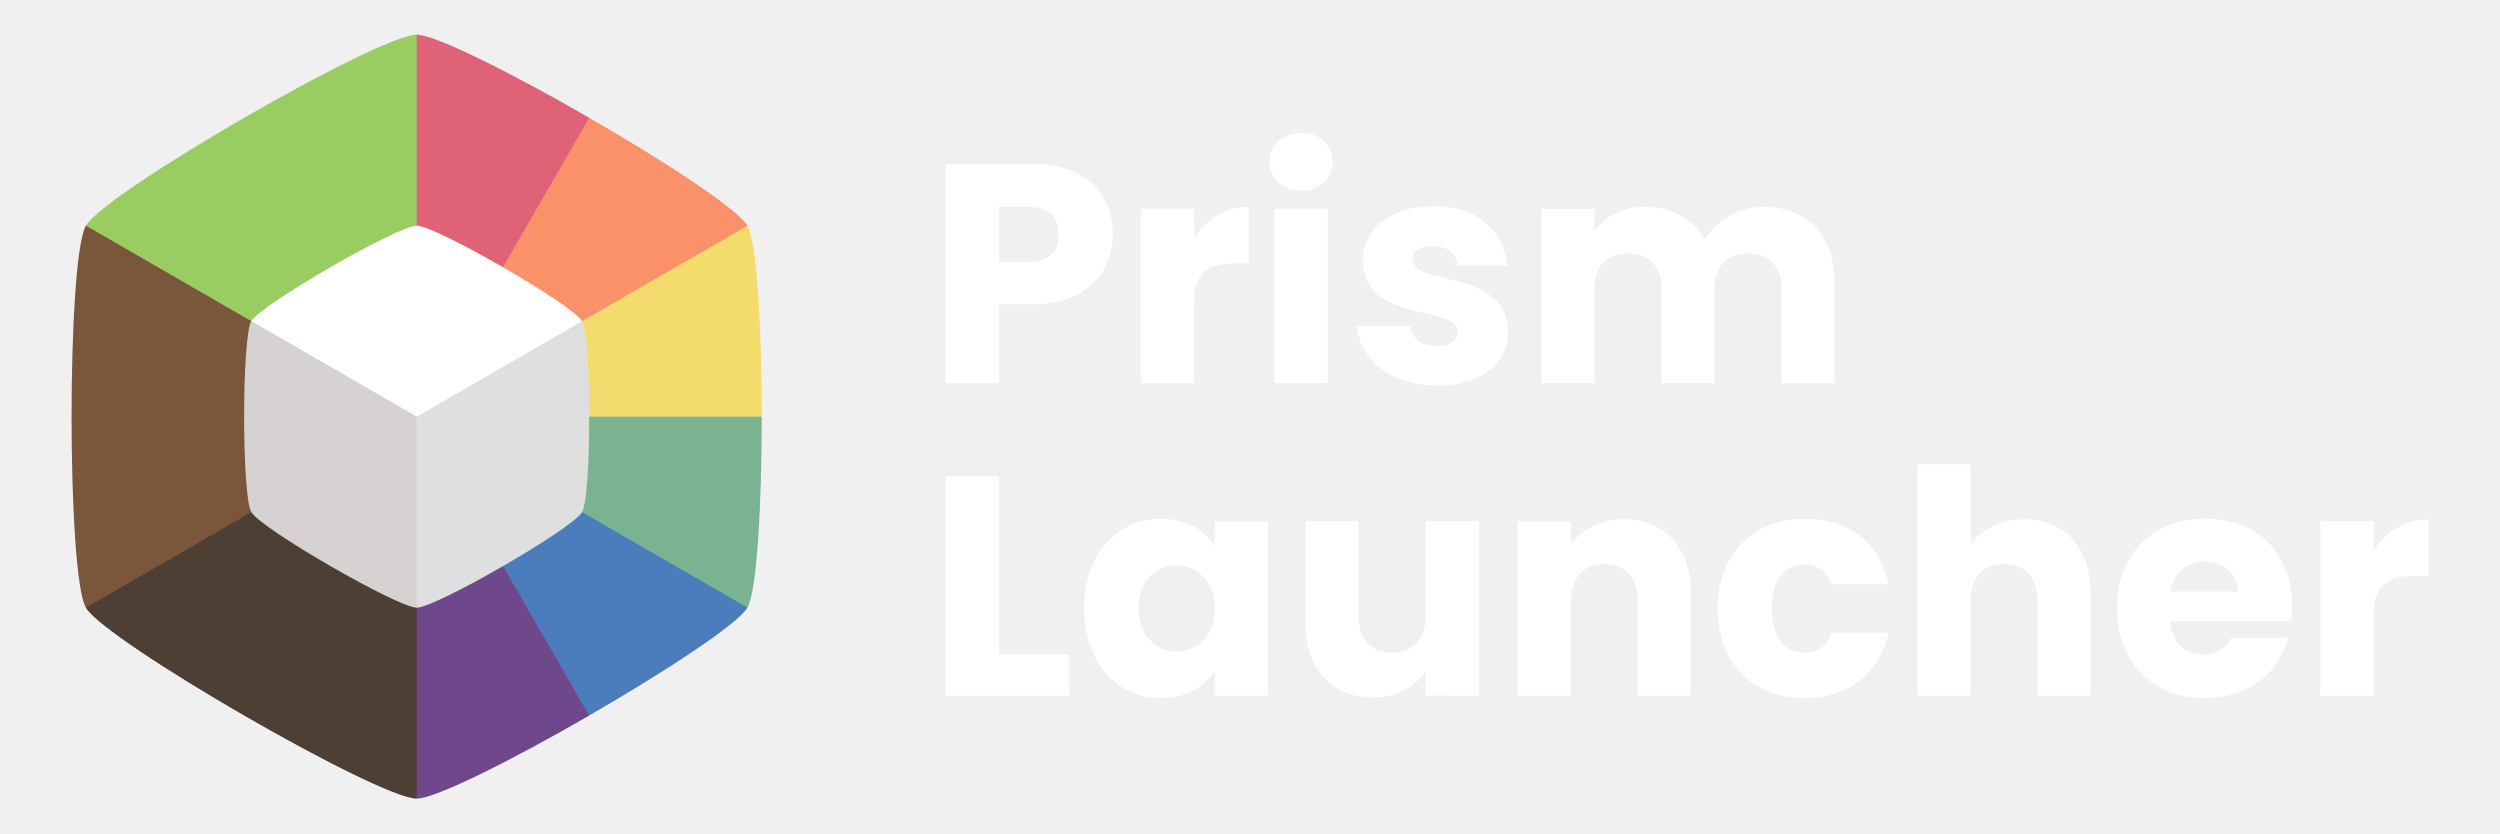
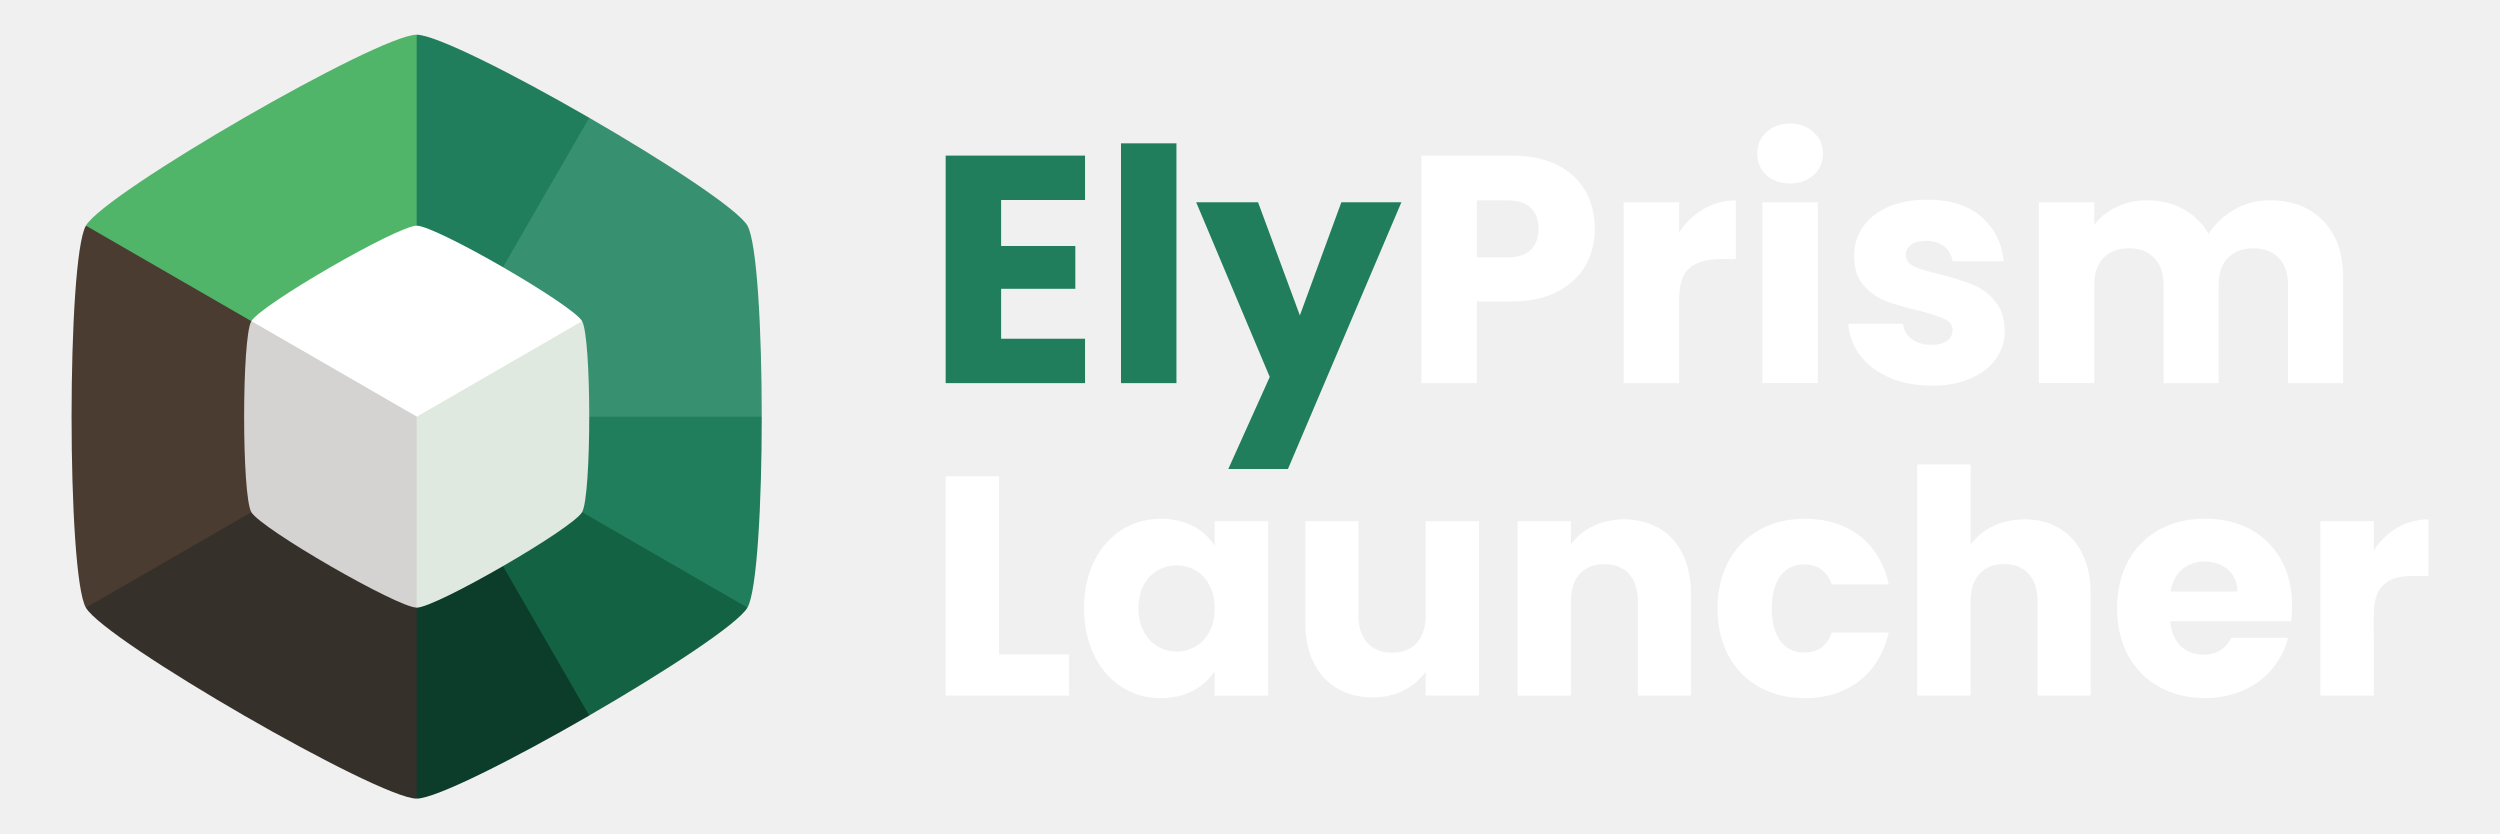
<svg xmlns="http://www.w3.org/2000/svg" width="144" height="48" version="1.1" viewBox="0 0 38.1 12.7" id="svg66">
  <defs id="defs70" />
  <g stroke-width=".265" id="g24">
    <path d="m6.35 6.35" fill="#99cd61" id="path4" />
-     <path d="m6.35 0.529-2.521 4.366 2.521 1.455 2.52-1.455 0.11-3.1c-1.151-0.665-2.339-1.266-2.63-1.266z" fill="#df6277" id="path6" />
-     <path d="m8.98 1.795-2.63 4.555 2.52 1.455 2.521-4.366c-0.146-0.252-1.26-0.98-2.411-1.644z" fill="#fb9168" id="path8" />
-     <path d="m11.391 3.44-5.041 2.91 2.52 1.455 2.739-1.455c0-1.329-0.073-2.658-0.218-2.91z" fill="#f3db6c" id="path10" />
-     <path d="m6.35 6.35v2.91h5.041c0.146-0.252 0.218-1.581 0.218-2.91z" fill="#7ab392" id="path12" />
-     <path d="m6.35 6.35v2.91l2.63 1.644c1.151-0.665 2.266-1.392 2.411-1.644z" fill="#4b7cbc" id="path14" />
-     <path d="m6.35 6.35-2.521 1.455 2.521 4.366c0.291 0 1.479-0.601 2.63-1.266z" fill="#6f488c" id="path16" />
-     <path d="m3.829 4.895-2.52 4.366c0.291 0.504 4.459 2.91 5.041 2.91v-5.821z" fill="#4d3f33" id="path18" />
-     <path d="m1.309 3.44c-0.291 0.504-0.291 5.317 0 5.821l5.041-2.91v-2.91z" fill="#7a573b" id="path20" />
-     <path d="m6.35 0.529c-0.582-2e-8 -4.75 2.406-5.041 2.91l5.041 2.91z" fill="#99cd61" id="path22" />
+     <path d="m6.35 0.529-2.521 4.366 2.521 1.455 2.52-1.455 0.11-3.1c-1.151-0.665-2.339-1.266-2.63-1.266z" fill="#df6277" id="path6" style="fill:#207e5c;fill-opacity:1" />
+     <path d="m8.98 1.795-2.63 4.555 2.52 1.455 2.521-4.366c-0.146-0.252-1.26-0.98-2.411-1.644z" fill="#fb9168" id="path8" style="fill:#379070;fill-opacity:1" />
+     <path d="m11.391 3.44-5.041 2.91 2.52 1.455 2.739-1.455c0-1.329-0.073-2.658-0.218-2.91z" fill="#f3db6c" id="path10" style="fill:#379070;fill-opacity:1" />
+     <path d="m6.35 6.35v2.91h5.041c0.146-0.252 0.218-1.581 0.218-2.91z" fill="#7ab392" id="path12" style="fill:#207e5c;fill-opacity:1" />
+     <path d="m6.35 6.35v2.91l2.63 1.644c1.151-0.665 2.266-1.392 2.411-1.644z" fill="#4b7cbc" id="path14" style="fill:#136244;fill-opacity:1" />
+     <path d="m6.35 6.35-2.521 1.455 2.521 4.366c0.291 0 1.479-0.601 2.63-1.266z" fill="#6f488c" id="path16" style="fill:#0c3c2a;fill-opacity:1" />
+     <path d="m3.829 4.895-2.52 4.366c0.291 0.504 4.459 2.91 5.041 2.91v-5.821z" fill="#4d3f33" id="path18" style="fill:#36302b;fill-opacity:1" />
+     <path d="m1.309 3.44c-0.291 0.504-0.291 5.317 0 5.821l5.041-2.91v-2.91z" fill="#7a573b" id="path20" style="fill:#4a3c31;fill-opacity:1" />
+     <path d="m6.35 0.529c-0.582-2e-8 -4.75 2.406-5.041 2.91l5.041 2.91z" fill="#99cd61" id="path22" style="fill:#50b469;fill-opacity:1" />
  </g>
  <g transform="matrix(.88 0 0 .88 -10.906 -1.2421)" id="g32">
    <g transform="translate(13.26 2.2776)" id="g28">
      <path transform="matrix(.96975 0 0 .96975 .1921 .1921)" d="m6.35 2.939c-0.341 0-2.783 1.41-2.953 1.705l2.953 5.116 2.954-5.116c-0.171-0.295-2.613-1.705-2.954-1.705z" fill="#fff" stroke-width=".265" id="path26" />
    </g>
-     <path d="m16.746 6.974 2.864 4.961c0.331 0 2.699-1.367 2.864-1.654 0.165-0.286 0.165-3.021 0-3.307l-2.864 1.654z" fill="#dfdfdf" stroke-width=".265" id="path30" />
+     <path d="m16.746 6.974 2.864 4.961c0.331 0 2.699-1.367 2.864-1.654 0.165-0.286 0.165-3.021 0-3.307l-2.864 1.654z" fill="#dfdfdf" stroke-width=".265" id="path30" style="fill:#dfe9df;fill-opacity:1" />
  </g>
-   <path d="m3.83 4.895c-0.146 0.252-0.146 2.658 0 2.91 0.146 0.252 2.229 1.455 2.52 1.455v-2.91z" fill="#d6d2d2" stroke-width=".265" id="path34" />
+   <path d="m3.83 4.895c-0.146 0.252-0.146 2.658 0 2.91 0.146 0.252 2.229 1.455 2.52 1.455v-2.91z" fill="#d6d2d2" stroke-width=".265" id="path34" style="fill:#d5d2d2;fill-opacity:1" />
  <g fill="#14191e" stroke-width=".265" aria-label="Prism Launcher" id="g62" style="fill:#ffffff;fill-opacity:1">
-     <path d="m15.669 3.991h-0.443v-0.838h0.443c0.324 0 0.462 0.162 0.462 0.419 0 0.257-0.138 0.419-0.462 0.419zm1.291-0.419c0-0.614-0.41-1.076-1.229-1.076h-1.319v3.343h0.814v-1.2h0.505c0.852 0 1.229-0.514 1.229-1.067z" id="path36" style="fill:#ffffff;fill-opacity:1" />
-     <path d="m18.198 4.605c0-0.457 0.224-0.591 0.61-0.591h0.224v-0.862c-0.357 0-0.648 0.191-0.833 0.471v-0.443h-0.814v2.658h0.814z" id="path38" style="fill:#ffffff;fill-opacity:1" />
-     <path d="m19.421 3.181v2.658h0.814v-2.658zm0.41-0.276c0.286 0 0.481-0.195 0.481-0.438 0-0.248-0.195-0.443-0.481-0.443-0.291 0-0.486 0.195-0.486 0.443 0 0.243 0.195 0.438 0.486 0.438z" id="path40" style="fill:#ffffff;fill-opacity:1" />
-     <path d="m21.908 5.877c0.667 0 1.076-0.348 1.076-0.81-0.014-0.991-1.453-0.691-1.453-1.114 0-0.129 0.105-0.205 0.295-0.205 0.229 0 0.367 0.119 0.391 0.3h0.752c-0.052-0.524-0.433-0.905-1.119-0.905-0.695 0-1.081 0.371-1.081 0.824 0 0.976 1.448 0.667 1.448 1.095 0 0.119-0.11 0.214-0.319 0.214-0.224 0-0.391-0.124-0.41-0.31h-0.805c0.038 0.514 0.514 0.91 1.224 0.91z" id="path42" style="fill:#ffffff;fill-opacity:1" />
-     <path d="m27.146 4.396v1.443h0.81v-1.553c0-0.714-0.424-1.133-1.081-1.133-0.386 0-0.719 0.214-0.895 0.495-0.181-0.319-0.505-0.495-0.905-0.495-0.348 0-0.619 0.148-0.776 0.362v-0.333h-0.814v2.658h0.814v-1.443c0-0.348 0.2-0.538 0.51-0.538 0.31 0 0.51 0.191 0.51 0.538v1.443h0.81v-1.443c0-0.348 0.2-0.538 0.51-0.538 0.31 0 0.51 0.191 0.51 0.538z" id="path44" style="fill:#ffffff;fill-opacity:1" />
    <path d="m15.226 7.258h-0.814v3.343h1.881v-0.629h-1.067z" id="path46" style="fill:#ffffff;fill-opacity:1" />
    <path d="m16.521 9.268c0 0.838 0.519 1.372 1.167 1.372 0.395 0 0.676-0.181 0.824-0.414v0.376h0.814v-2.658h-0.814v0.376c-0.143-0.233-0.424-0.414-0.819-0.414-0.652 0-1.172 0.524-1.172 1.362zm1.991 0.005c0 0.424-0.271 0.657-0.581 0.657-0.305 0-0.581-0.238-0.581-0.662s0.276-0.652 0.581-0.652c0.31 0 0.581 0.233 0.581 0.657z" id="path48" style="fill:#ffffff;fill-opacity:1" />
    <path d="m22.541 10.601v-2.658h-0.814v1.443c0 0.362-0.2 0.562-0.514 0.562-0.305 0-0.51-0.2-0.51-0.562v-1.443h-0.81v1.553c0 0.71 0.414 1.133 1.029 1.133 0.357 0 0.643-0.162 0.805-0.391v0.362z" id="path50" style="fill:#ffffff;fill-opacity:1" />
    <path d="m24.96 9.158v1.443h0.81v-1.553c0-0.714-0.41-1.133-1.024-1.133-0.357 0-0.643 0.157-0.805 0.381v-0.352h-0.814v2.658h0.814v-1.443c0-0.362 0.2-0.562 0.51-0.562 0.31 0 0.51 0.2 0.51 0.562z" id="path52" style="fill:#ffffff;fill-opacity:1" />
    <path d="m26.175 9.273c0 0.843 0.552 1.367 1.333 1.367 0.667 0 1.138-0.386 1.276-1h-0.867c-0.071 0.195-0.2 0.305-0.424 0.305-0.291 0-0.491-0.229-0.491-0.672s0.2-0.672 0.491-0.672c0.224 0 0.357 0.119 0.424 0.305h0.867c-0.138-0.633-0.61-1-1.276-1-0.781 0-1.333 0.529-1.333 1.367z" id="path54" style="fill:#ffffff;fill-opacity:1" />
    <path d="m29.218 7.077v3.524h0.814v-1.443c0-0.362 0.2-0.562 0.51-0.562 0.31 0 0.51 0.2 0.51 0.562v1.443h0.81v-1.553c0-0.714-0.405-1.133-1.01-1.133-0.367 0-0.657 0.157-0.819 0.386v-1.224z" id="path56" style="fill:#ffffff;fill-opacity:1" />
    <path d="m33.599 8.558c0.271 0 0.5 0.167 0.5 0.457h-1.019c0.048-0.295 0.252-0.457 0.519-0.457zm1.272 1.162h-0.867c-0.067 0.143-0.195 0.257-0.424 0.257-0.262 0-0.476-0.162-0.505-0.51h1.843c0.009-0.081 0.014-0.162 0.014-0.238 0-0.81-0.548-1.324-1.324-1.324-0.791 0-1.343 0.524-1.343 1.367 0 0.843 0.562 1.367 1.343 1.367 0.662 0 1.133-0.4 1.262-0.919z" id="path58" style="fill:#ffffff;fill-opacity:1" />
    <path d="m36.176 9.368c0-0.457 0.224-0.591 0.61-0.591h0.224v-0.862c-0.357 0-0.648 0.191-0.833 0.471v-0.443h-0.814v2.658h0.814z" id="path60" style="fill:#ffffff;fill-opacity:1" />
+     <g id="text1" style="font-weight:bold;font-size:4.939px;font-family:Poppins;-inkscape-font-specification:'Poppins, Bold';fill:#207e5c;stroke-width:0.07" aria-label="ElyPrism">
+       <path d="m 15.257,3.048 v 0.701 h 1.131 v 0.652 h -1.131 v 0.761 h 1.279 V 5.839 H 14.412 V 2.371 h 2.124 v 0.677 z m 2.672,-0.864 v 3.655 h -0.845 V 2.184 Z m 3.428,0.899 -1.729,4.065 H 18.719 L 19.351,5.745 18.23,3.083 h 0.943 l 0.637,1.724 0.632,-1.724 z" id="path1" />
+       <path style="fill:#ffffff" d="m 24.305,3.488 q 0,0.301 -0.138,0.553 -0.138,0.247 -0.425,0.4 -0.286,0.153 -0.711,0.153 h -0.524 v 1.245 h -0.845 V 2.371 h 1.368 q 0.415,0 0.701,0.143 0.286,0.143 0.43,0.395 0.143,0.252 0.143,0.578 z m -1.338,0.435 q 0.242,0 0.361,-0.114 0.119,-0.114 0.119,-0.321 0,-0.207 -0.119,-0.321 -0.119,-0.114 -0.361,-0.114 h -0.459 v 0.869 z m 2.623,-0.38 q 0.148,-0.227 0.37,-0.356 0.222,-0.133 0.494,-0.133 v 0.894 h -0.232 q -0.316,0 -0.474,0.138 -0.158,0.133 -0.158,0.474 v 1.279 h -0.845 V 3.083 h 0.845 z M 27.283,2.796 q -0.222,0 -0.365,-0.128 -0.138,-0.133 -0.138,-0.326 0,-0.198 0.138,-0.326 0.143,-0.133 0.365,-0.133 0.217,0 0.356,0.133 0.143,0.128 0.143,0.326 0,0.193 -0.143,0.326 -0.138,0.128 -0.356,0.128 z m 0.42,0.286 v 2.756 h -0.845 V 3.083 Z m 1.734,2.795 q -0.361,0 -0.642,-0.123 Q 28.513,5.631 28.35,5.419 28.187,5.201 28.167,4.935 h 0.835 q 0.015,0.143 0.133,0.232 0.119,0.089 0.291,0.089 0.158,0 0.242,-0.059 0.089,-0.064 0.089,-0.163 0,-0.119 -0.123,-0.173 Q 29.51,4.801 29.234,4.732 28.937,4.663 28.74,4.589 28.542,4.51 28.399,4.347 28.256,4.179 28.256,3.898 q 0,-0.237 0.128,-0.43 0.133,-0.198 0.385,-0.311 0.257,-0.114 0.607,-0.114 0.519,0 0.815,0.257 0.301,0.257 0.346,0.682 h -0.78 q -0.02,-0.143 -0.128,-0.227 -0.104,-0.084 -0.277,-0.084 -0.148,0 -0.227,0.059 -0.079,0.054 -0.079,0.153 0,0.119 0.123,0.178 0.128,0.059 0.395,0.119 0.306,0.079 0.499,0.158 0.193,0.074 0.336,0.247 0.148,0.168 0.153,0.454 0,0.242 -0.138,0.435 -0.133,0.188 -0.39,0.296 -0.252,0.109 -0.588,0.109 z m 5.151,-2.825 q 0.514,0 0.815,0.311 0.306,0.311 0.306,0.864 V 5.839 H 34.869 V 4.342 q 0,-0.267 -0.143,-0.41 Q 34.588,3.784 34.341,3.784 q -0.247,0 -0.39,0.148 -0.138,0.143 -0.138,0.41 V 5.839 H 32.973 V 4.342 q 0,-0.267 -0.143,-0.41 -0.138,-0.148 -0.385,-0.148 -0.247,0 -0.39,0.148 -0.138,0.143 -0.138,0.41 v 1.496 h -0.845 V 3.083 h 0.845 V 3.428 Q 32.044,3.255 32.251,3.157 q 0.207,-0.104 0.469,-0.104 0.311,0 0.553,0.133 0.247,0.133 0.385,0.38 0.143,-0.227 0.39,-0.37 0.247,-0.143 0.538,-0.143 z" id="path2" />
+     </g>
  </g>
</svg>
